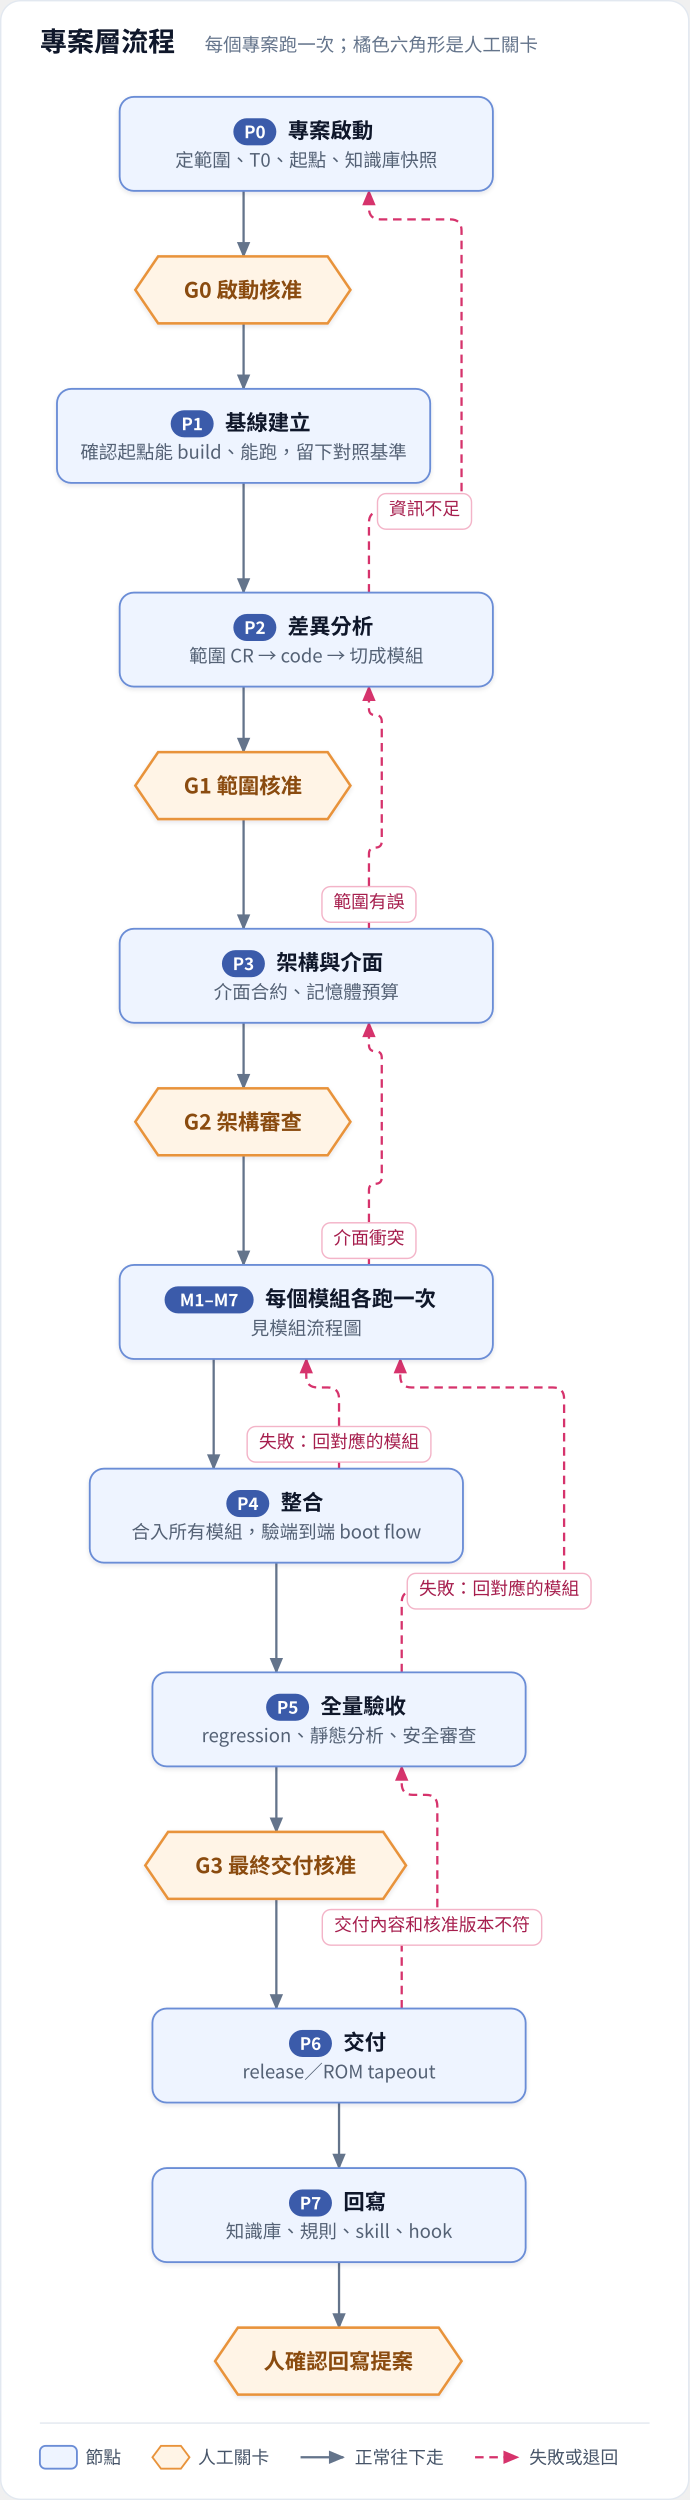
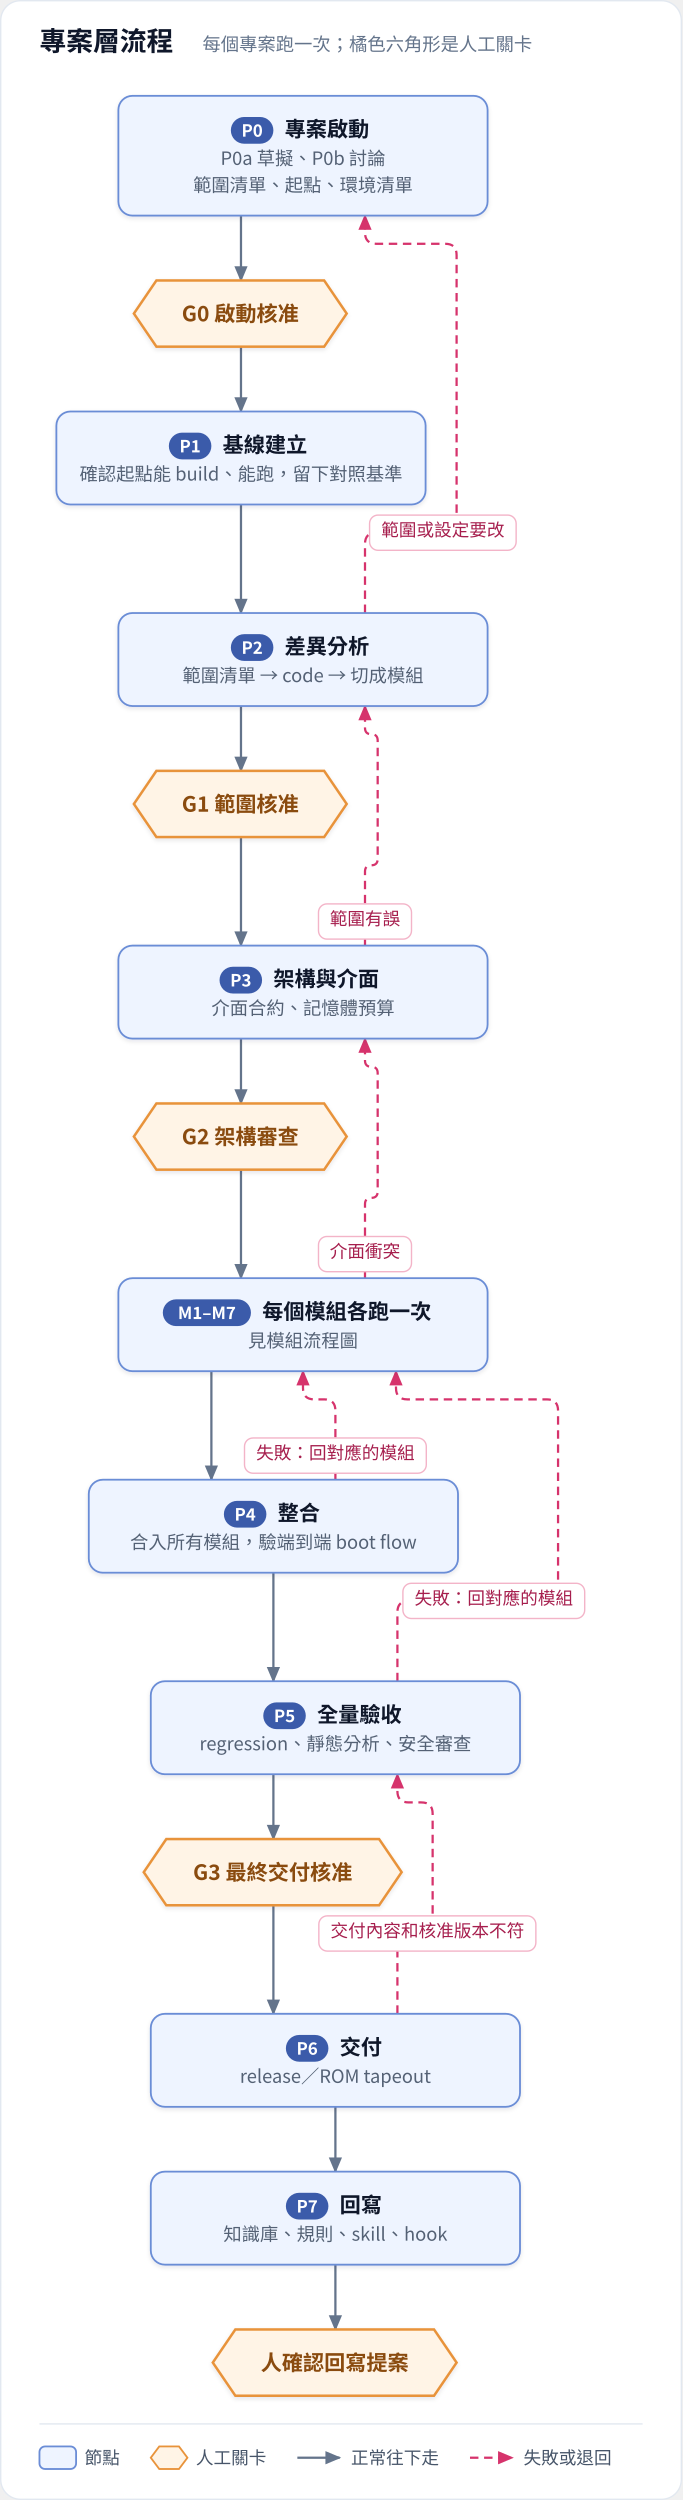
- <svg xmlns="http://www.w3.org/2000/svg" width="484" height="1755" viewBox="0 0 484 1755" font-family="'PingFang TC','Noto Sans TC','Microsoft JhengHei','Noto Sans CJK TC',system-ui,-apple-system,'Segoe UI',sans-serif" role="img" aria-label="專案層流程">
+ <svg xmlns="http://www.w3.org/2000/svg" width="484" height="1774" viewBox="0 0 484 1774" font-family="'PingFang TC','Noto Sans TC','Microsoft JhengHei','Noto Sans CJK TC',system-ui,-apple-system,'Segoe UI',sans-serif" role="img" aria-label="專案層流程">
  <defs>
    <marker id="a-normal" viewBox="0 0 10 10" refX="9" refY="5" markerWidth="7" markerHeight="7" orient="auto-start-reverse">
      <path d="M0,0.8 L10,5 L0,9.2 Z" fill="#64748B" />
    </marker>
    <marker id="a-back" viewBox="0 0 10 10" refX="9" refY="5" markerWidth="7" markerHeight="7" orient="auto-start-reverse">
      <path d="M0,0.8 L10,5 L0,9.2 Z" fill="#D6336C" />
    </marker>
    <marker id="a-wait" viewBox="0 0 10 10" refX="9" refY="5" markerWidth="7" markerHeight="7" orient="auto-start-reverse">
      <path d="M0,0.8 L10,5 L0,9.2 Z" fill="#94A3B8" />
    </marker>
    <marker id="a-strong" viewBox="0 0 10 10" refX="9" refY="5" markerWidth="5" markerHeight="5" orient="auto-start-reverse">
      <path d="M0,0.8 L10,5 L0,9.2 Z" fill="#334155" />
    </marker>
    <filter id="sh" x="-10%" y="-10%" width="120%" height="140%">
      <feDropShadow dx="0" dy="1.5" stdDeviation="1.6" flood-color="#0F172A" flood-opacity="0.10" />
    </filter>
  </defs>
-   <rect x="0.5" y="0.5" width="483" height="1754" rx="14" fill="#FFFFFF" stroke="#E2E8F0" />
+   <rect x="0.5" y="0.5" width="483" height="1773" rx="14" fill="#FFFFFF" stroke="#E2E8F0" />
  <text x="28" y="36" font-size="19" font-weight="700" fill="#0F172A">專案層流程</text>
  <text x="143.65" y="36" font-size="13" fill="#64748B">每個專案跑一次；橘色六角形是人工關卡</text>
-   <line x1="28" y1="1701" x2="456" y2="1701" stroke="#E2E8F0" />
-   <path d="M171,134 L171,180" fill="none" stroke="#64748B" stroke-width="1.6" marker-end="url(#a-normal)" />
-   <path d="M171,227 L171,273" fill="none" stroke="#64748B" stroke-width="1.6" marker-end="url(#a-normal)" />
-   <path d="M171,339 L171,416" fill="none" stroke="#64748B" stroke-width="1.6" marker-end="url(#a-normal)" />
-   <path d="M171,482 L171,528" fill="none" stroke="#64748B" stroke-width="1.6" marker-end="url(#a-normal)" />
-   <path d="M171,575 L171,652" fill="none" stroke="#64748B" stroke-width="1.6" marker-end="url(#a-normal)" />
-   <path d="M171,718 L171,764" fill="none" stroke="#64748B" stroke-width="1.6" marker-end="url(#a-normal)" />
-   <path d="M171,811 L171,888" fill="none" stroke="#64748B" stroke-width="1.6" marker-end="url(#a-normal)" />
-   <path d="M150,954 L150,1031" fill="none" stroke="#64748B" stroke-width="1.6" marker-end="url(#a-normal)" />
-   <path d="M194,1097 L194,1174" fill="none" stroke="#64748B" stroke-width="1.6" marker-end="url(#a-normal)" />
-   <path d="M194,1240 L194,1286" fill="none" stroke="#64748B" stroke-width="1.6" marker-end="url(#a-normal)" />
-   <path d="M194,1333 L194,1410" fill="none" stroke="#64748B" stroke-width="1.6" marker-end="url(#a-normal)" />
-   <path d="M238,1476 L238,1522" fill="none" stroke="#64748B" stroke-width="1.6" marker-end="url(#a-normal)" />
-   <path d="M238,1588 L238,1634" fill="none" stroke="#64748B" stroke-width="1.6" marker-end="url(#a-normal)" />
-   <path d="M259,416 L259,367 Q259,359 267,359 L316,359 Q324,359 324,351 L324,162 Q324,154 316,154 L267,154 Q259,154 259,146 L259,134" fill="none" stroke="#D6336C" stroke-width="1.6" stroke-dasharray="6 4" marker-end="url(#a-back)" />
-   <path d="M259,652 L259,599.5 Q259,595 263.5,595 L263.5,595 Q268,595 268,590.5 L268,506.5 Q268,502 263.5,502 L263.5,502 Q259,502 259,497.5 L259,482" fill="none" stroke="#D6336C" stroke-width="1.6" stroke-dasharray="6 4" marker-end="url(#a-back)" />
-   <path d="M259,888 L259,835.5 Q259,831 263.5,831 L263.5,831 Q268,831 268,826.5 L268,742.5 Q268,738 263.5,738 L263.5,738 Q259,738 259,733.5 L259,718" fill="none" stroke="#D6336C" stroke-width="1.6" stroke-dasharray="6 4" marker-end="url(#a-back)" />
-   <path d="M238,1031 L238,982 Q238,974 230,974 L223,974 Q215,974 215,966 L215,954" fill="none" stroke="#D6336C" stroke-width="1.6" stroke-dasharray="6 4" marker-end="url(#a-back)" />
-   <path d="M282,1174 L282,1125 Q282,1117 290,1117 L388,1117 Q396,1117 396,1109 L396,982 Q396,974 388,974 L289,974 Q281,974 281,966 L281,954" fill="none" stroke="#D6336C" stroke-width="1.6" stroke-dasharray="6 4" marker-end="url(#a-back)" />
-   <path d="M282,1410 L282,1361 Q282,1353 290,1353 L299,1353 Q307,1353 307,1345 L307,1268 Q307,1260 299,1260 L290,1260 Q282,1260 282,1252 L282,1240" fill="none" stroke="#D6336C" stroke-width="1.6" stroke-dasharray="6 4" marker-end="url(#a-back)" />
-   <rect x="84" y="68" width="262" height="66" rx="10" fill="#EEF4FF" stroke="#6B8DD6" stroke-width="1.3" filter="url(#sh)" />
+   <line x1="28" y1="1720" x2="456" y2="1720" stroke="#E2E8F0" />
+   <path d="M171,153 L171,199" fill="none" stroke="#64748B" stroke-width="1.6" marker-end="url(#a-normal)" />
+   <path d="M171,246 L171,292" fill="none" stroke="#64748B" stroke-width="1.6" marker-end="url(#a-normal)" />
+   <path d="M171,358 L171,435" fill="none" stroke="#64748B" stroke-width="1.6" marker-end="url(#a-normal)" />
+   <path d="M171,501 L171,547" fill="none" stroke="#64748B" stroke-width="1.6" marker-end="url(#a-normal)" />
+   <path d="M171,594 L171,671" fill="none" stroke="#64748B" stroke-width="1.6" marker-end="url(#a-normal)" />
+   <path d="M171,737 L171,783" fill="none" stroke="#64748B" stroke-width="1.6" marker-end="url(#a-normal)" />
+   <path d="M171,830 L171,907" fill="none" stroke="#64748B" stroke-width="1.6" marker-end="url(#a-normal)" />
+   <path d="M150,973 L150,1050" fill="none" stroke="#64748B" stroke-width="1.6" marker-end="url(#a-normal)" />
+   <path d="M194,1116 L194,1193" fill="none" stroke="#64748B" stroke-width="1.6" marker-end="url(#a-normal)" />
+   <path d="M194,1259 L194,1305" fill="none" stroke="#64748B" stroke-width="1.6" marker-end="url(#a-normal)" />
+   <path d="M194,1352 L194,1429" fill="none" stroke="#64748B" stroke-width="1.6" marker-end="url(#a-normal)" />
+   <path d="M238,1495 L238,1541" fill="none" stroke="#64748B" stroke-width="1.6" marker-end="url(#a-normal)" />
+   <path d="M238,1607 L238,1653" fill="none" stroke="#64748B" stroke-width="1.6" marker-end="url(#a-normal)" />
+   <path d="M259,435 L259,386 Q259,378 267,378 L316,378 Q324,378 324,370 L324,181 Q324,173 316,173 L267,173 Q259,173 259,165 L259,153" fill="none" stroke="#D6336C" stroke-width="1.6" stroke-dasharray="6 4" marker-end="url(#a-back)" />
+   <path d="M259,671 L259,618.5 Q259,614 263.5,614 L263.5,614 Q268,614 268,609.5 L268,525.5 Q268,521 263.5,521 L263.5,521 Q259,521 259,516.5 L259,501" fill="none" stroke="#D6336C" stroke-width="1.6" stroke-dasharray="6 4" marker-end="url(#a-back)" />
+   <path d="M259,907 L259,854.5 Q259,850 263.5,850 L263.5,850 Q268,850 268,845.5 L268,761.5 Q268,757 263.5,757 L263.5,757 Q259,757 259,752.5 L259,737" fill="none" stroke="#D6336C" stroke-width="1.6" stroke-dasharray="6 4" marker-end="url(#a-back)" />
+   <path d="M238,1050 L238,1001 Q238,993 230,993 L223,993 Q215,993 215,985 L215,973" fill="none" stroke="#D6336C" stroke-width="1.6" stroke-dasharray="6 4" marker-end="url(#a-back)" />
+   <path d="M282,1193 L282,1144 Q282,1136 290,1136 L388,1136 Q396,1136 396,1128 L396,1001 Q396,993 388,993 L289,993 Q281,993 281,985 L281,973" fill="none" stroke="#D6336C" stroke-width="1.6" stroke-dasharray="6 4" marker-end="url(#a-back)" />
+   <path d="M282,1429 L282,1380 Q282,1372 290,1372 L299,1372 Q307,1372 307,1364 L307,1287 Q307,1279 299,1279 L290,1279 Q282,1279 282,1271 L282,1259" fill="none" stroke="#D6336C" stroke-width="1.6" stroke-dasharray="6 4" marker-end="url(#a-back)" />
+   <rect x="84" y="68" width="262" height="85" rx="10" fill="#EEF4FF" stroke="#6B8DD6" stroke-width="1.3" filter="url(#sh)" />
  <rect x="163.811" y="83" width="30.178" height="19" rx="9.5" fill="#3B5BAA" />
  <text x="178.9" y="97" font-size="12" font-weight="700" fill="#fff" text-anchor="middle">P0</text>
  <text x="201.989" y="97" font-size="15" font-weight="700" fill="#0F172A">專案啟動</text>
-   <text x="215" y="117" font-size="13" fill="#475569" text-anchor="middle" opacity="0.92">定範圍、T0、起點、知識庫快照</text>
-   <path d="M111,180 H230 L246,203.5 L230,227 H111 L95,203.5 Z" fill="#FFF4E6" stroke="#E8933B" stroke-width="1.8" filter="url(#sh)" />
-   <text x="170.5" y="209" font-size="15" font-weight="700" fill="#8A4B0F" text-anchor="middle">G0 啟動核准</text>
-   <rect x="40" y="273" width="262" height="66" rx="10" fill="#EEF4FF" stroke="#6B8DD6" stroke-width="1.3" filter="url(#sh)" />
-   <rect x="119.811" y="288" width="30.178" height="19" rx="9.5" fill="#3B5BAA" />
-   <text x="134.9" y="302" font-size="12" font-weight="700" fill="#fff" text-anchor="middle">P1</text>
-   <text x="157.989" y="302" font-size="15" font-weight="700" fill="#0F172A">基線建立</text>
-   <text x="171" y="322" font-size="13" fill="#475569" text-anchor="middle" opacity="0.92">確認起點能 build、能跑，留下對照基準</text>
-   <rect x="84" y="416" width="262" height="66" rx="10" fill="#EEF4FF" stroke="#6B8DD6" stroke-width="1.3" filter="url(#sh)" />
-   <rect x="163.811" y="431" width="30.178" height="19" rx="9.5" fill="#3B5BAA" />
-   <text x="178.9" y="445" font-size="12" font-weight="700" fill="#fff" text-anchor="middle">P2</text>
-   <text x="201.989" y="445" font-size="15" font-weight="700" fill="#0F172A">差異分析</text>
-   <text x="215" y="465" font-size="13" fill="#475569" text-anchor="middle" opacity="0.92">範圍 CR → code → 切成模組</text>
-   <path d="M111,528 H230 L246,551.5 L230,575 H111 L95,551.5 Z" fill="#FFF4E6" stroke="#E8933B" stroke-width="1.8" filter="url(#sh)" />
-   <text x="170.5" y="557" font-size="15" font-weight="700" fill="#8A4B0F" text-anchor="middle">G1 範圍核准</text>
-   <rect x="84" y="652" width="262" height="66" rx="10" fill="#EEF4FF" stroke="#6B8DD6" stroke-width="1.3" filter="url(#sh)" />
-   <rect x="155.786" y="667" width="30.178" height="19" rx="9.5" fill="#3B5BAA" />
-   <text x="170.875" y="681" font-size="12" font-weight="700" fill="#fff" text-anchor="middle">P3</text>
-   <text x="193.964" y="681" font-size="15" font-weight="700" fill="#0F172A">架構與介面</text>
-   <text x="215" y="701" font-size="13" fill="#475569" text-anchor="middle" opacity="0.92">介面合約、記憶體預算</text>
-   <path d="M111,764 H230 L246,787.5 L230,811 H111 L95,787.5 Z" fill="#FFF4E6" stroke="#E8933B" stroke-width="1.8" filter="url(#sh)" />
-   <text x="170.5" y="793" font-size="15" font-weight="700" fill="#8A4B0F" text-anchor="middle">G2 架構審查</text>
-   <rect x="84" y="888" width="262" height="66" rx="10" fill="#EEF4FF" stroke="#6B8DD6" stroke-width="1.3" filter="url(#sh)" />
-   <rect x="115.532" y="903" width="62.535" height="19" rx="9.5" fill="#3B5BAA" />
-   <text x="146.8" y="917" font-size="12" font-weight="700" fill="#fff" text-anchor="middle">M1–M7</text>
-   <text x="186.068" y="917" font-size="15" font-weight="700" fill="#0F172A">每個模組各跑一次</text>
-   <text x="215" y="937" font-size="13" fill="#475569" text-anchor="middle" opacity="0.92">見模組流程圖</text>
-   <rect x="63" y="1031" width="262" height="66" rx="10" fill="#EEF4FF" stroke="#6B8DD6" stroke-width="1.3" filter="url(#sh)" />
-   <rect x="158.861" y="1046" width="30.178" height="19" rx="9.5" fill="#3B5BAA" />
-   <text x="173.95" y="1060" font-size="12" font-weight="700" fill="#fff" text-anchor="middle">P4</text>
-   <text x="197.039" y="1060" font-size="15" font-weight="700" fill="#0F172A">整合</text>
-   <text x="194" y="1080" font-size="13" fill="#475569" text-anchor="middle" opacity="0.92">合入所有模組，驗端到端 boot flow</text>
-   <rect x="107" y="1174" width="262" height="66" rx="10" fill="#EEF4FF" stroke="#6B8DD6" stroke-width="1.3" filter="url(#sh)" />
-   <rect x="186.811" y="1189" width="30.178" height="19" rx="9.5" fill="#3B5BAA" />
-   <text x="201.9" y="1203" font-size="12" font-weight="700" fill="#fff" text-anchor="middle">P5</text>
-   <text x="224.989" y="1203" font-size="15" font-weight="700" fill="#0F172A">全量驗收</text>
-   <text x="238" y="1223" font-size="13" fill="#475569" text-anchor="middle" opacity="0.92">regression、靜態分析、安全審查</text>
-   <path d="M118,1286 H269 L285,1309.5 L269,1333 H118 L102,1309.5 Z" fill="#FFF4E6" stroke="#E8933B" stroke-width="1.8" filter="url(#sh)" />
-   <text x="193.5" y="1315" font-size="15" font-weight="700" fill="#8A4B0F" text-anchor="middle">G3 最終交付核准</text>
-   <rect x="107" y="1410" width="262" height="66" rx="10" fill="#EEF4FF" stroke="#6B8DD6" stroke-width="1.3" filter="url(#sh)" />
-   <rect x="202.861" y="1425" width="30.178" height="19" rx="9.5" fill="#3B5BAA" />
-   <text x="217.95" y="1439" font-size="12" font-weight="700" fill="#fff" text-anchor="middle">P6</text>
-   <text x="241.039" y="1439" font-size="15" font-weight="700" fill="#0F172A">交付</text>
-   <text x="238" y="1459" font-size="13" fill="#475569" text-anchor="middle" opacity="0.92">release／ROM tapeout</text>
-   <rect x="107" y="1522" width="262" height="66" rx="10" fill="#EEF4FF" stroke="#6B8DD6" stroke-width="1.3" filter="url(#sh)" />
-   <rect x="202.861" y="1537" width="30.178" height="19" rx="9.5" fill="#3B5BAA" />
-   <text x="217.95" y="1551" font-size="12" font-weight="700" fill="#fff" text-anchor="middle">P7</text>
-   <text x="241.039" y="1551" font-size="15" font-weight="700" fill="#0F172A">回寫</text>
-   <text x="238" y="1571" font-size="13" fill="#475569" text-anchor="middle" opacity="0.92">知識庫、規則、skill、hook</text>
-   <path d="M167,1634 H308 L324,1657.5 L308,1681 H167 L151,1657.5 Z" fill="#FFF4E6" stroke="#E8933B" stroke-width="1.8" filter="url(#sh)" />
-   <text x="237.5" y="1663" font-size="15" font-weight="700" fill="#8A4B0F" text-anchor="middle">人確認回寫提案</text>
-   <rect x="265" y="346.5" width="66" height="25" rx="6" fill="#FFFFFF" stroke="#F3B4C8" />
-   <text x="298" y="361.5" font-size="12.5" fill="#A61E4D" text-anchor="middle">資訊不足</text>
-   <rect x="226" y="622.4" width="66" height="25" rx="6" fill="#FFFFFF" stroke="#F3B4C8" />
-   <text x="259" y="637.4" font-size="12.5" fill="#A61E4D" text-anchor="middle">範圍有誤</text>
-   <rect x="226" y="858.4" width="66" height="25" rx="6" fill="#FFFFFF" stroke="#F3B4C8" />
-   <text x="259" y="873.4" font-size="12.5" fill="#A61E4D" text-anchor="middle">介面衝突</text>
-   <rect x="173.5" y="1001.4" width="129" height="25" rx="6" fill="#FFFFFF" stroke="#F3B4C8" />
-   <text x="238" y="1016.4" font-size="12.5" fill="#A61E4D" text-anchor="middle">失敗：回對應的模組</text>
-   <rect x="285.9" y="1104.5" width="129" height="25" rx="6" fill="#FFFFFF" stroke="#F3B4C8" />
-   <text x="350.4" y="1119.5" font-size="12.5" fill="#A61E4D" text-anchor="middle">失敗：回對應的模組</text>
-   <rect x="226.25" y="1340.5" width="154" height="25" rx="6" fill="#FFFFFF" stroke="#F3B4C8" />
-   <text x="303.25" y="1355.5" font-size="12.5" fill="#A61E4D" text-anchor="middle">交付內容和核准版本不符</text>
-   <rect x="28" y="1717" width="26" height="16" rx="4" fill="#EEF4FF" stroke="#6B8DD6" stroke-width="1.3" />
-   <text x="60" y="1729.5" font-size="12.5" fill="#475569">節點</text>
-   <path d="M113,1717 H127 L133,1725 L127,1733 H113 L107,1725 Z" fill="#FFF4E6" stroke="#E8933B" stroke-width="1.3" />
-   <text x="139" y="1729.5" font-size="12.5" fill="#475569">人工關卡</text>
-   <path d="M211,1725 H241" stroke="#64748B" stroke-width="1.6" marker-end="url(#a-normal)" />
-   <text x="249" y="1729.5" font-size="12.5" fill="#475569">正常往下走</text>
-   <path d="M333.5,1725 H363.5" stroke="#D6336C" stroke-width="1.6" stroke-dasharray="6 4" marker-end="url(#a-back)" />
-   <text x="371.5" y="1729.5" font-size="12.5" fill="#475569">失敗或退回</text>
+   <text x="215" y="117" font-size="13" fill="#475569" text-anchor="middle" opacity="0.92">P0a 草擬、P0b 討論</text>
+   <text x="215" y="136" font-size="13" fill="#475569" text-anchor="middle" opacity="0.92">範圍清單、起點、環境清單</text>
+   <path d="M111,199 H230 L246,222.5 L230,246 H111 L95,222.5 Z" fill="#FFF4E6" stroke="#E8933B" stroke-width="1.8" filter="url(#sh)" />
+   <text x="170.5" y="228" font-size="15" font-weight="700" fill="#8A4B0F" text-anchor="middle">G0 啟動核准</text>
+   <rect x="40" y="292" width="262" height="66" rx="10" fill="#EEF4FF" stroke="#6B8DD6" stroke-width="1.3" filter="url(#sh)" />
+   <rect x="119.811" y="307" width="30.178" height="19" rx="9.5" fill="#3B5BAA" />
+   <text x="134.9" y="321" font-size="12" font-weight="700" fill="#fff" text-anchor="middle">P1</text>
+   <text x="157.989" y="321" font-size="15" font-weight="700" fill="#0F172A">基線建立</text>
+   <text x="171" y="341" font-size="13" fill="#475569" text-anchor="middle" opacity="0.92">確認起點能 build、能跑，留下對照基準</text>
+   <rect x="84" y="435" width="262" height="66" rx="10" fill="#EEF4FF" stroke="#6B8DD6" stroke-width="1.3" filter="url(#sh)" />
+   <rect x="163.811" y="450" width="30.178" height="19" rx="9.5" fill="#3B5BAA" />
+   <text x="178.9" y="464" font-size="12" font-weight="700" fill="#fff" text-anchor="middle">P2</text>
+   <text x="201.989" y="464" font-size="15" font-weight="700" fill="#0F172A">差異分析</text>
+   <text x="215" y="484" font-size="13" fill="#475569" text-anchor="middle" opacity="0.92">範圍清單 → code → 切成模組</text>
+   <path d="M111,547 H230 L246,570.5 L230,594 H111 L95,570.5 Z" fill="#FFF4E6" stroke="#E8933B" stroke-width="1.8" filter="url(#sh)" />
+   <text x="170.5" y="576" font-size="15" font-weight="700" fill="#8A4B0F" text-anchor="middle">G1 範圍核准</text>
+   <rect x="84" y="671" width="262" height="66" rx="10" fill="#EEF4FF" stroke="#6B8DD6" stroke-width="1.3" filter="url(#sh)" />
+   <rect x="155.786" y="686" width="30.178" height="19" rx="9.5" fill="#3B5BAA" />
+   <text x="170.875" y="700" font-size="12" font-weight="700" fill="#fff" text-anchor="middle">P3</text>
+   <text x="193.964" y="700" font-size="15" font-weight="700" fill="#0F172A">架構與介面</text>
+   <text x="215" y="720" font-size="13" fill="#475569" text-anchor="middle" opacity="0.92">介面合約、記憶體預算</text>
+   <path d="M111,783 H230 L246,806.5 L230,830 H111 L95,806.5 Z" fill="#FFF4E6" stroke="#E8933B" stroke-width="1.8" filter="url(#sh)" />
+   <text x="170.5" y="812" font-size="15" font-weight="700" fill="#8A4B0F" text-anchor="middle">G2 架構審查</text>
+   <rect x="84" y="907" width="262" height="66" rx="10" fill="#EEF4FF" stroke="#6B8DD6" stroke-width="1.3" filter="url(#sh)" />
+   <rect x="115.532" y="922" width="62.535" height="19" rx="9.5" fill="#3B5BAA" />
+   <text x="146.8" y="936" font-size="12" font-weight="700" fill="#fff" text-anchor="middle">M1–M7</text>
+   <text x="186.068" y="936" font-size="15" font-weight="700" fill="#0F172A">每個模組各跑一次</text>
+   <text x="215" y="956" font-size="13" fill="#475569" text-anchor="middle" opacity="0.92">見模組流程圖</text>
+   <rect x="63" y="1050" width="262" height="66" rx="10" fill="#EEF4FF" stroke="#6B8DD6" stroke-width="1.3" filter="url(#sh)" />
+   <rect x="158.861" y="1065" width="30.178" height="19" rx="9.5" fill="#3B5BAA" />
+   <text x="173.95" y="1079" font-size="12" font-weight="700" fill="#fff" text-anchor="middle">P4</text>
+   <text x="197.039" y="1079" font-size="15" font-weight="700" fill="#0F172A">整合</text>
+   <text x="194" y="1099" font-size="13" fill="#475569" text-anchor="middle" opacity="0.92">合入所有模組，驗端到端 boot flow</text>
+   <rect x="107" y="1193" width="262" height="66" rx="10" fill="#EEF4FF" stroke="#6B8DD6" stroke-width="1.3" filter="url(#sh)" />
+   <rect x="186.811" y="1208" width="30.178" height="19" rx="9.5" fill="#3B5BAA" />
+   <text x="201.9" y="1222" font-size="12" font-weight="700" fill="#fff" text-anchor="middle">P5</text>
+   <text x="224.989" y="1222" font-size="15" font-weight="700" fill="#0F172A">全量驗收</text>
+   <text x="238" y="1242" font-size="13" fill="#475569" text-anchor="middle" opacity="0.92">regression、靜態分析、安全審查</text>
+   <path d="M118,1305 H269 L285,1328.5 L269,1352 H118 L102,1328.5 Z" fill="#FFF4E6" stroke="#E8933B" stroke-width="1.8" filter="url(#sh)" />
+   <text x="193.5" y="1334" font-size="15" font-weight="700" fill="#8A4B0F" text-anchor="middle">G3 最終交付核准</text>
+   <rect x="107" y="1429" width="262" height="66" rx="10" fill="#EEF4FF" stroke="#6B8DD6" stroke-width="1.3" filter="url(#sh)" />
+   <rect x="202.861" y="1444" width="30.178" height="19" rx="9.5" fill="#3B5BAA" />
+   <text x="217.95" y="1458" font-size="12" font-weight="700" fill="#fff" text-anchor="middle">P6</text>
+   <text x="241.039" y="1458" font-size="15" font-weight="700" fill="#0F172A">交付</text>
+   <text x="238" y="1478" font-size="13" fill="#475569" text-anchor="middle" opacity="0.92">release／ROM tapeout</text>
+   <rect x="107" y="1541" width="262" height="66" rx="10" fill="#EEF4FF" stroke="#6B8DD6" stroke-width="1.3" filter="url(#sh)" />
+   <rect x="202.861" y="1556" width="30.178" height="19" rx="9.5" fill="#3B5BAA" />
+   <text x="217.95" y="1570" font-size="12" font-weight="700" fill="#fff" text-anchor="middle">P7</text>
+   <text x="241.039" y="1570" font-size="15" font-weight="700" fill="#0F172A">回寫</text>
+   <text x="238" y="1590" font-size="13" fill="#475569" text-anchor="middle" opacity="0.92">知識庫、規則、skill、hook</text>
+   <path d="M167,1653 H308 L324,1676.5 L308,1700 H167 L151,1676.5 Z" fill="#FFF4E6" stroke="#E8933B" stroke-width="1.8" filter="url(#sh)" />
+   <text x="237.5" y="1682" font-size="15" font-weight="700" fill="#8A4B0F" text-anchor="middle">人確認回寫提案</text>
+   <rect x="262.25" y="365.5" width="104" height="25" rx="6" fill="#FFFFFF" stroke="#F3B4C8" />
+   <text x="314.25" y="380.5" font-size="12.5" fill="#A61E4D" text-anchor="middle">範圍或設定要改</text>
+   <rect x="226" y="641.4" width="66" height="25" rx="6" fill="#FFFFFF" stroke="#F3B4C8" />
+   <text x="259" y="656.4" font-size="12.5" fill="#A61E4D" text-anchor="middle">範圍有誤</text>
+   <rect x="226" y="877.4" width="66" height="25" rx="6" fill="#FFFFFF" stroke="#F3B4C8" />
+   <text x="259" y="892.4" font-size="12.5" fill="#A61E4D" text-anchor="middle">介面衝突</text>
+   <rect x="173.5" y="1020.4" width="129" height="25" rx="6" fill="#FFFFFF" stroke="#F3B4C8" />
+   <text x="238" y="1035.4" font-size="12.5" fill="#A61E4D" text-anchor="middle">失敗：回對應的模組</text>
+   <rect x="285.9" y="1123.5" width="129" height="25" rx="6" fill="#FFFFFF" stroke="#F3B4C8" />
+   <text x="350.4" y="1138.5" font-size="12.5" fill="#A61E4D" text-anchor="middle">失敗：回對應的模組</text>
+   <rect x="226.25" y="1359.5" width="154" height="25" rx="6" fill="#FFFFFF" stroke="#F3B4C8" />
+   <text x="303.25" y="1374.5" font-size="12.5" fill="#A61E4D" text-anchor="middle">交付內容和核准版本不符</text>
+   <rect x="28" y="1736" width="26" height="16" rx="4" fill="#EEF4FF" stroke="#6B8DD6" stroke-width="1.3" />
+   <text x="60" y="1748.5" font-size="12.5" fill="#475569">節點</text>
+   <path d="M113,1736 H127 L133,1744 L127,1752 H113 L107,1744 Z" fill="#FFF4E6" stroke="#E8933B" stroke-width="1.3" />
+   <text x="139" y="1748.5" font-size="12.5" fill="#475569">人工關卡</text>
+   <path d="M211,1744 H241" stroke="#64748B" stroke-width="1.6" marker-end="url(#a-normal)" />
+   <text x="249" y="1748.5" font-size="12.5" fill="#475569">正常往下走</text>
+   <path d="M333.5,1744 H363.5" stroke="#D6336C" stroke-width="1.6" stroke-dasharray="6 4" marker-end="url(#a-back)" />
+   <text x="371.5" y="1748.5" font-size="12.5" fill="#475569">失敗或退回</text>
</svg>
